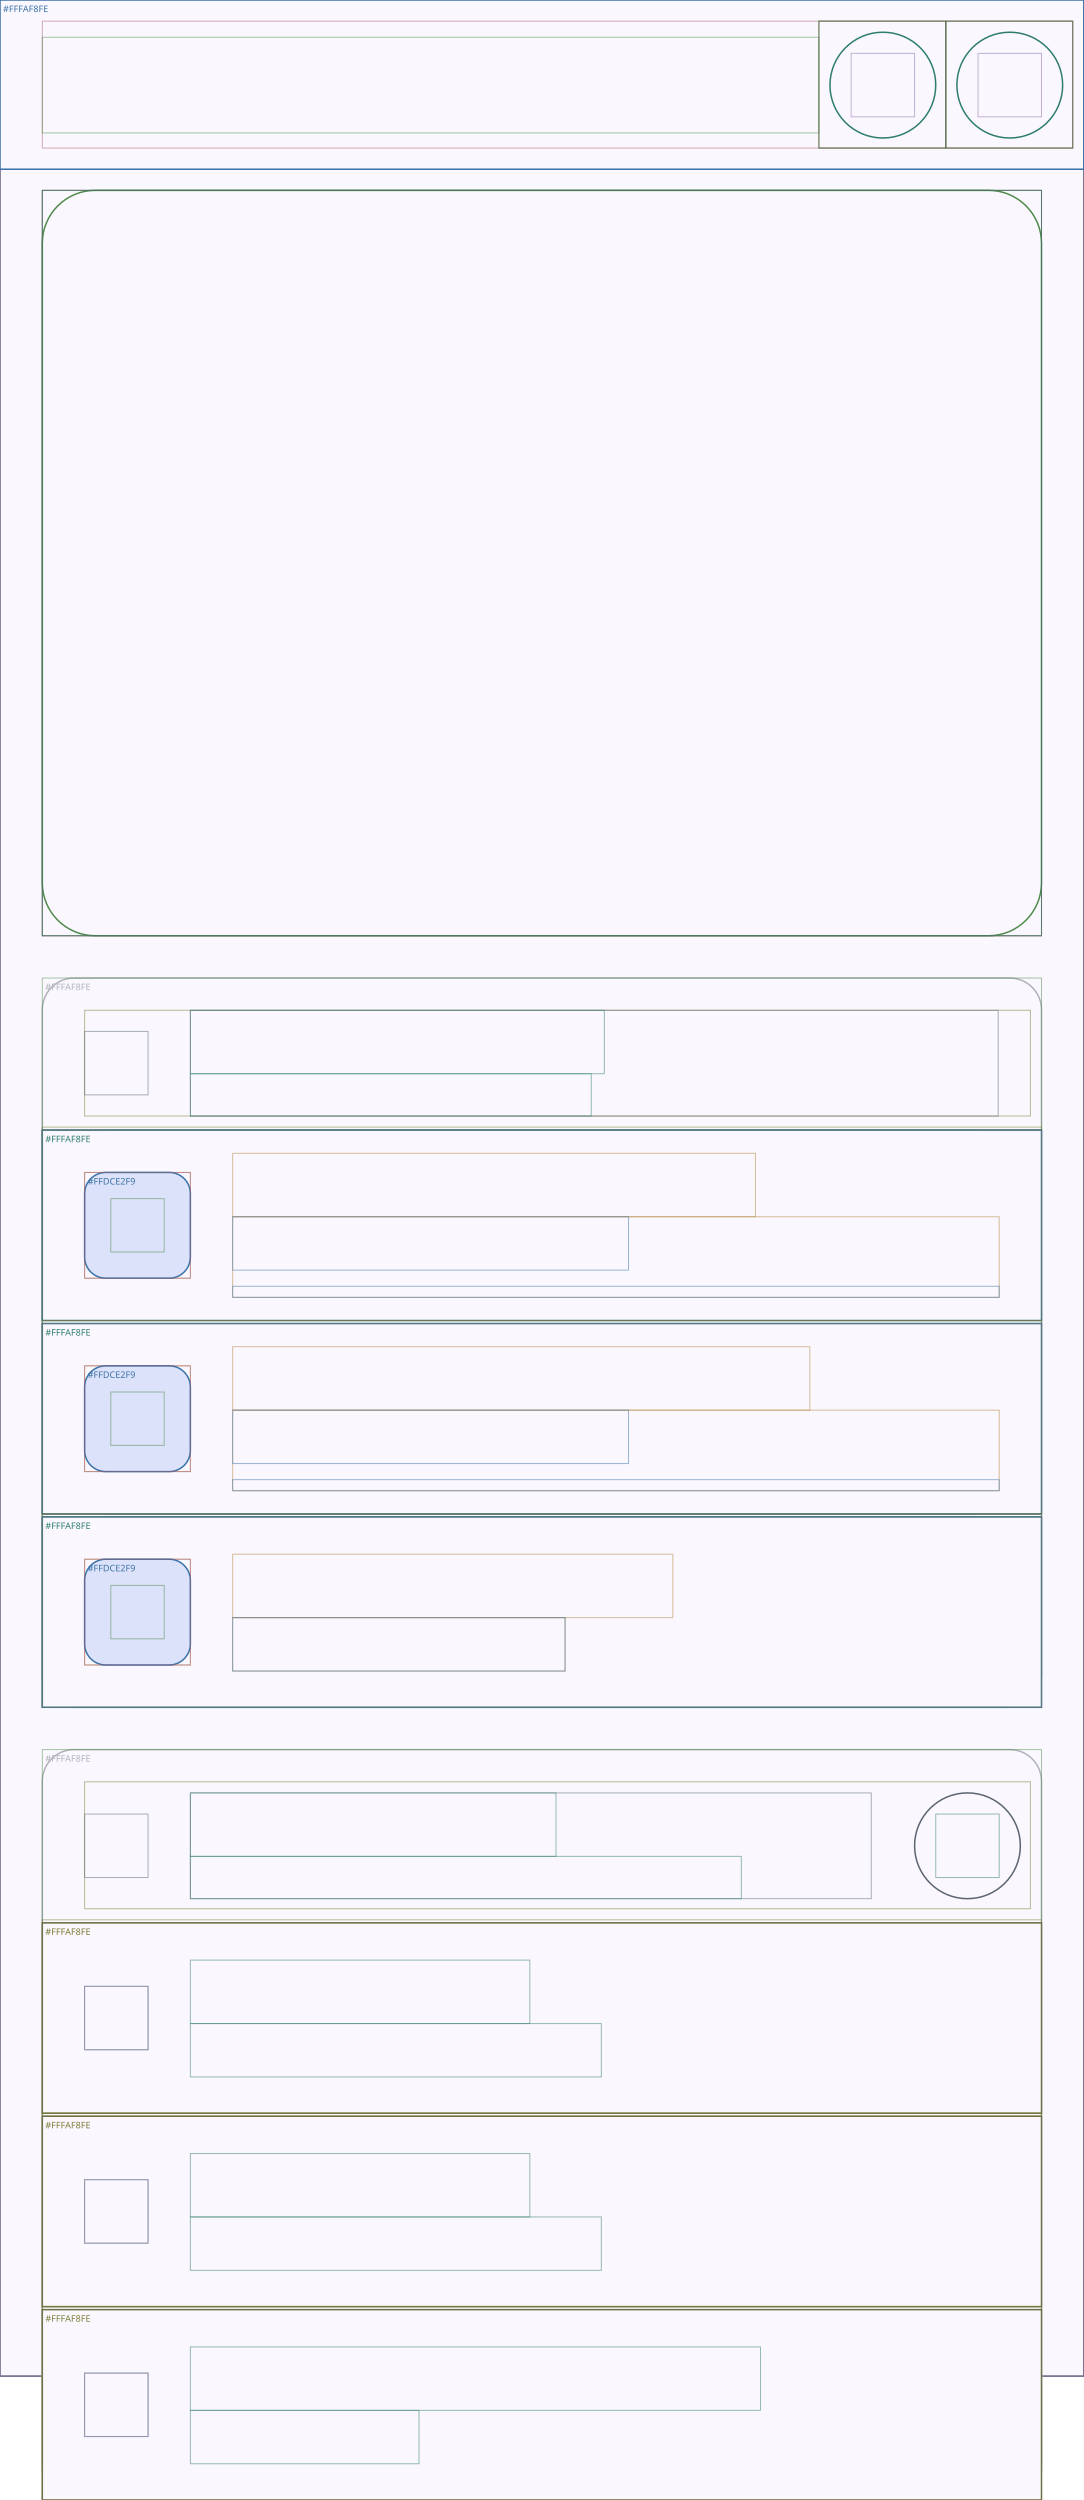
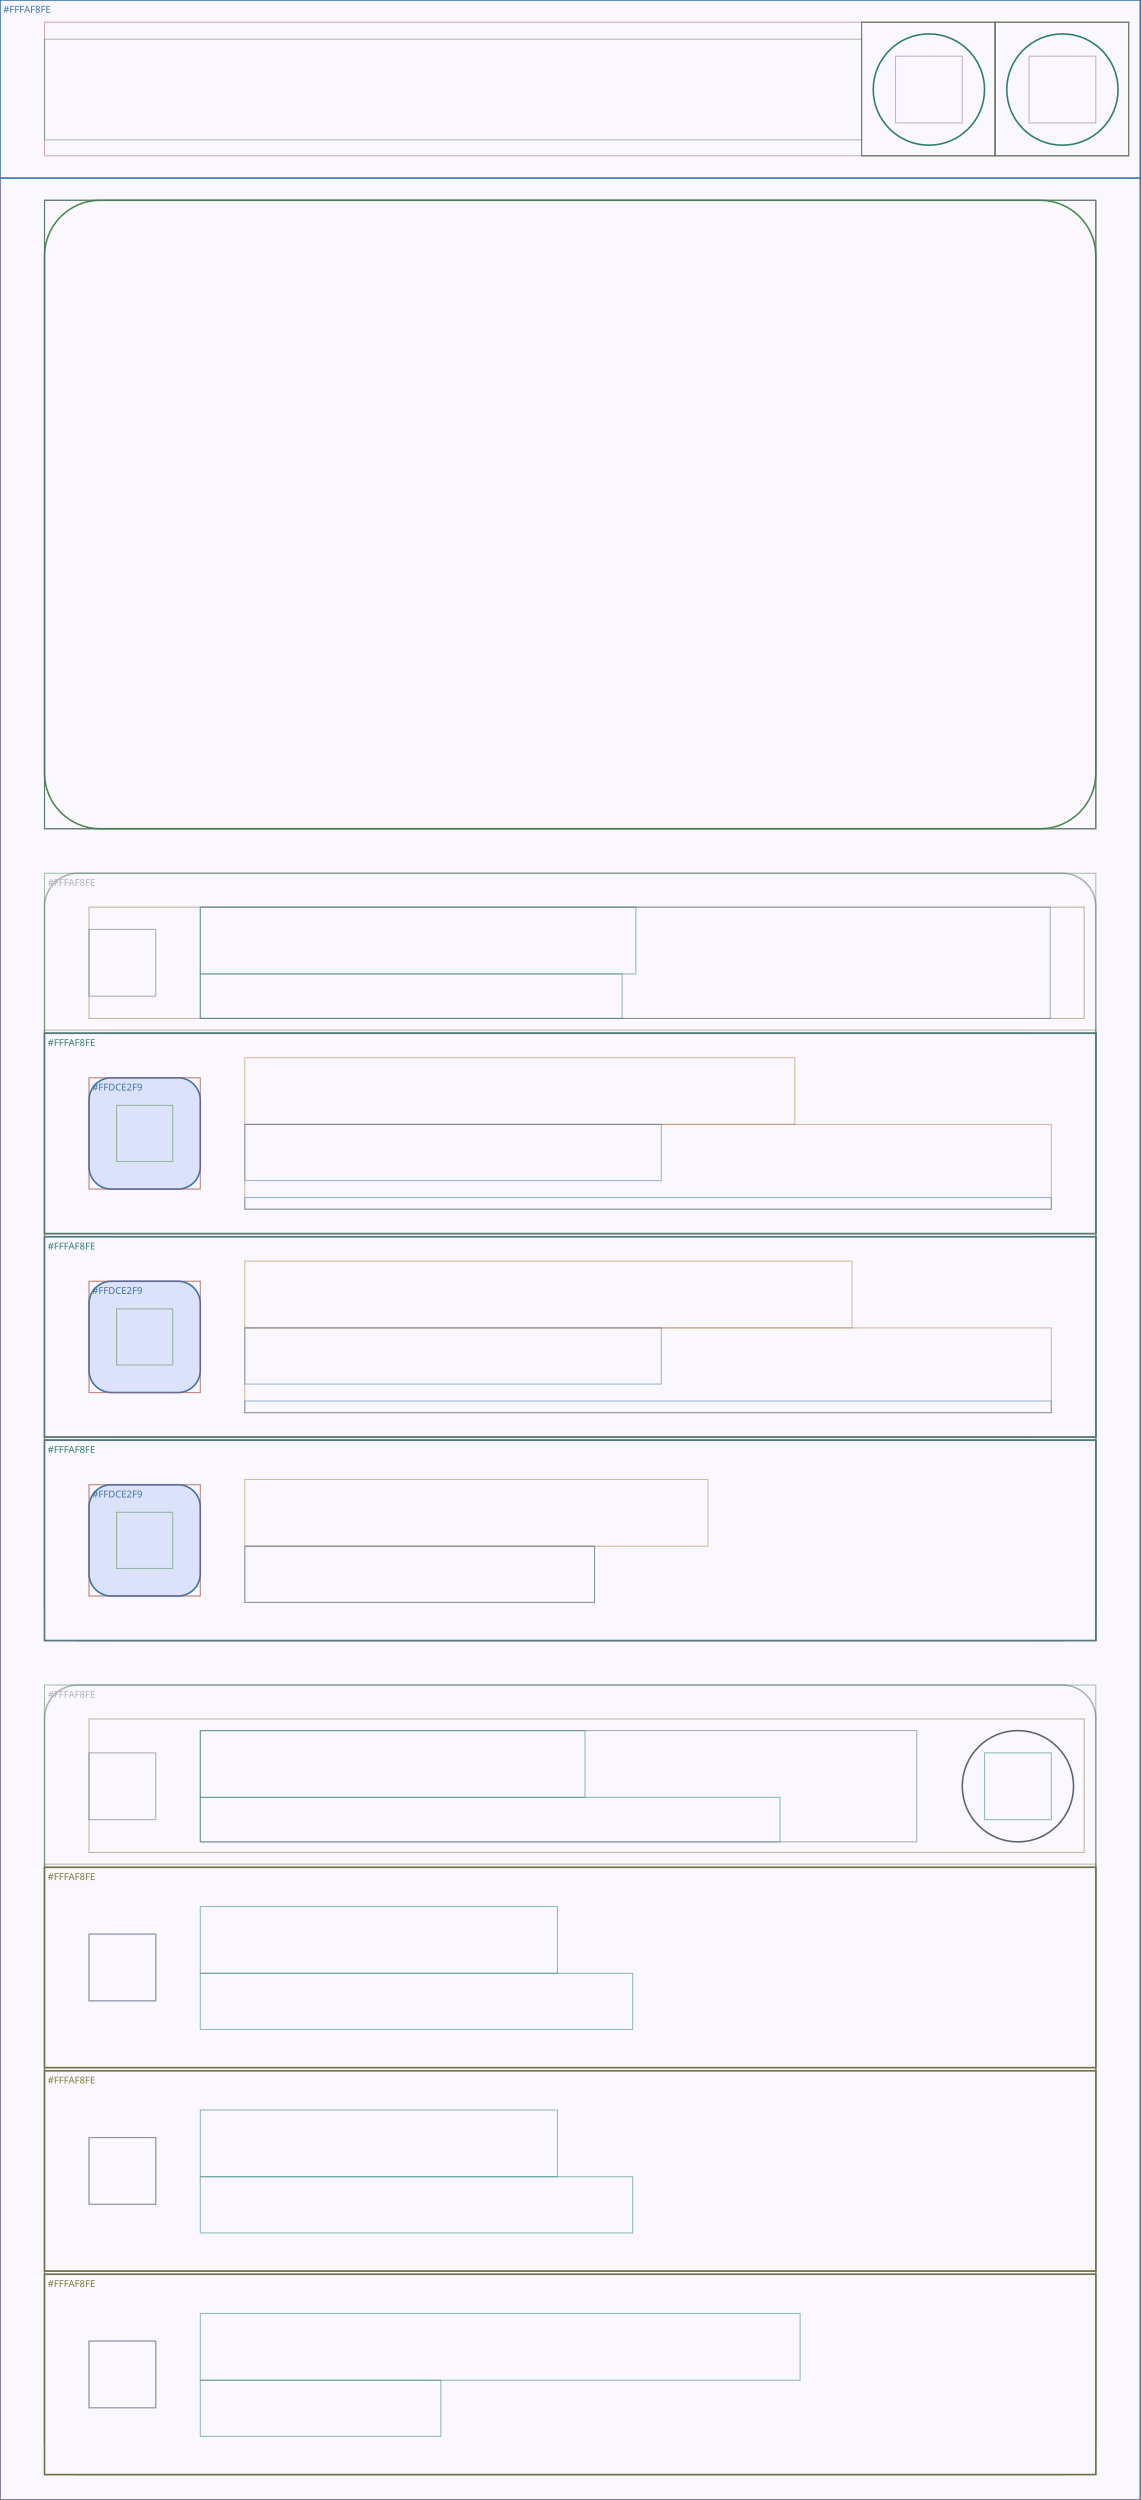
- <svg xmlns="http://www.w3.org/2000/svg" viewBox="0 0 1076 2482" width="1076" height="2482" role="img" aria-label="composeApp/HomeReadyToCopyPreview layout wireframe">
-   <rect width="1076" height="2482" fill="#ffffff" />
+ <svg xmlns="http://www.w3.org/2000/svg" viewBox="0 0 1076 2359" width="1076" height="2359" role="img" aria-label="composeApp/HomeReadyToCopyPreview layout wireframe">
+   <rect width="1076" height="2359" fill="#ffffff" />
  <g>
    <rect x="0" y="0" width="1076" height="2359" fill="none" fill-opacity="0" stroke="#5B6470" stroke-width="1" stroke-opacity="0.5" />
  </g>
  <g>
    <rect x="0" y="0" width="1076" height="2359" fill="none" fill-opacity="0" stroke="#2E7D6B" stroke-width="1" stroke-opacity="0.5" />
  </g>
  <g>
    <rect x="0" y="0" width="1076" height="2359" fill="#FAF8FE" fill-opacity="1" stroke="#8E6BA8" stroke-width="1.5" stroke-opacity="1" />
    <text x="3" y="12" font-family="system-ui, sans-serif" font-size="9" fill="#8E6BA8">#FFFAF8FE</text>
  </g>
  <g>
    <rect x="0" y="0" width="1076" height="2359" fill="none" fill-opacity="0" stroke="#B0813B" stroke-width="1" stroke-opacity="0.5" />
  </g>
  <g>
    <rect x="0" y="168" width="1076" height="2191" fill="none" fill-opacity="0" stroke="#3B72A8" stroke-width="1" stroke-opacity="0.5" />
  </g>
  <g>
-     <rect x="42" y="189" width="992" height="740" fill="none" fill-opacity="0" stroke="#A85B6B" stroke-width="1" stroke-opacity="0.5" />
-   </g>
-   <g>
-     <path d="M94.5,189 H981.5 A52.5,52.5 0 0 1 1034,241.5 V876.5 A52.5,52.5 0 0 1 981.5,929 H94.5 A52.5,52.5 0 0 1 42,876.5 V241.5 A52.5,52.5 0 0 1 94.5,189 Z" fill="none" fill-opacity="0" stroke="#4F8A4A" stroke-width="1.5" stroke-opacity="1" />
-   </g>
-   <g>
-     <rect x="42" y="189" width="992" height="740" fill="none" fill-opacity="0" stroke="#7A7A33" stroke-width="1" stroke-opacity="0.5" />
-   </g>
-   <g>
-     <rect x="42" y="189" width="992" height="740" fill="none" fill-opacity="0" stroke="#5B6470" stroke-width="1" stroke-opacity="0.5" />
-   </g>
-   <g>
-     <rect x="42" y="189" width="992" height="740" fill="none" fill-opacity="0" stroke="#2E7D6B" stroke-width="1" stroke-opacity="0.5" />
-   </g>
-   <g>
-     <path d="M73.5,971 H1002.5 A31.5,31.5 0 0 1 1034,1002.5 V1663.5 A31.5,31.5 0 0 1 1002.5,1695 H73.5 A31.5,31.5 0 0 1 42,1663.5 V1002.5 A31.5,31.5 0 0 1 73.5,971 Z" fill="#FAF8FE" fill-opacity="1" stroke="#B0B1BC" stroke-width="1.5" stroke-opacity="1" />
-     <text x="45" y="983" font-family="system-ui, sans-serif" font-size="9" fill="#B0B1BC">#FFFAF8FE</text>
-   </g>
-   <g>
-     <rect x="42" y="971" width="992" height="724" fill="none" fill-opacity="0" stroke="#4F8A4A" stroke-width="1" stroke-opacity="0.5" />
-   </g>
-   <g>
-     <rect x="84" y="1003" width="939" height="105" fill="none" fill-opacity="0" stroke="#7A7A33" stroke-width="1" stroke-opacity="0.5" />
-   </g>
-   <g>
-     <rect x="84" y="1024" width="63" height="63" fill="none" fill-opacity="0" stroke="#5B6470" stroke-width="1" stroke-opacity="0.5" />
-   </g>
-   <g>
-     <rect x="189" y="1003" width="802" height="105" fill="none" fill-opacity="0" stroke="#5B6470" stroke-width="1" stroke-opacity="0.5" />
-   </g>
-   <g>
-     <rect x="189" y="1003" width="411" height="63" fill="none" fill-opacity="0" stroke="#2E7D6B" stroke-width="1" stroke-opacity="0.5" />
-   </g>
-   <g>
-     <rect x="189" y="1066" width="398" height="42" fill="none" fill-opacity="0" stroke="#2E7D6B" stroke-width="1" stroke-opacity="0.5" />
-   </g>
-   <g>
-     <rect x="42" y="1119" width="992" height="3" fill="none" fill-opacity="0" stroke="#7A7A33" stroke-width="1" stroke-opacity="0.5" />
-   </g>
-   <g>
-     <rect x="42" y="1122" width="992" height="189" fill="none" fill-opacity="0" stroke="#7A7A33" stroke-width="1" stroke-opacity="0.5" />
-   </g>
-   <g>
-     <rect x="42" y="1122" width="992" height="189" fill="none" fill-opacity="0" stroke="#5B6470" stroke-width="1" stroke-opacity="0.5" />
-   </g>
-   <g>
-     <rect x="105" y="1122" width="866" height="189" fill="none" fill-opacity="0" stroke="#2E7D6B" stroke-width="1" stroke-opacity="0.5" />
-   </g>
-   <g>
-     <rect x="42" y="1122" width="992" height="189" fill="none" fill-opacity="0" stroke="#5B6470" stroke-width="1" stroke-opacity="0.5" />
-   </g>
-   <g>
-     <rect x="42" y="1122" width="992" height="189" fill="#FAF8FE" fill-opacity="1" stroke="#2E7D6B" stroke-width="1.5" stroke-opacity="1" />
-     <text x="45" y="1134" font-family="system-ui, sans-serif" font-size="9" fill="#2E7D6B">#FFFAF8FE</text>
-   </g>
-   <g>
-     <rect x="42" y="1122" width="992" height="189" fill="none" fill-opacity="0" stroke="#8E6BA8" stroke-width="1" stroke-opacity="0.5" />
-   </g>
-   <g>
-     <rect x="84" y="1164" width="105" height="105" fill="none" fill-opacity="0" stroke="#B0813B" stroke-width="1" stroke-opacity="0.5" />
-   </g>
-   <g>
-     <path d="M105,1164 H168 A21,21 0 0 1 189,1185 V1248 A21,21 0 0 1 168,1269 H105 A21,21 0 0 1 84,1248 V1185 A21,21 0 0 1 105,1164 Z" fill="#DCE2F9" fill-opacity="1" stroke="#3B72A8" stroke-width="1.5" stroke-opacity="1" />
-     <text x="87" y="1176" font-family="system-ui, sans-serif" font-size="9" fill="#3B72A8">#FFDCE2F9</text>
-   </g>
-   <g>
-     <rect x="84" y="1164" width="105" height="105" fill="none" fill-opacity="0" stroke="#A85B6B" stroke-width="1" stroke-opacity="0.5" />
-   </g>
-   <g>
-     <rect x="110" y="1190" width="53" height="53" fill="none" fill-opacity="0" stroke="#4F8A4A" stroke-width="1" stroke-opacity="0.5" />
-   </g>
-   <g>
-     <rect x="231" y="1145" width="519" height="63" fill="none" fill-opacity="0" stroke="#B0813B" stroke-width="1" stroke-opacity="0.5" />
-   </g>
-   <g>
-     <rect x="231" y="1208" width="761" height="80" fill="none" fill-opacity="0" stroke="#B0813B" stroke-width="1" stroke-opacity="0.5" />
-   </g>
-   <g>
-     <rect x="231" y="1208" width="393" height="53" fill="none" fill-opacity="0" stroke="#3B72A8" stroke-width="1" stroke-opacity="0.5" />
-   </g>
-   <g>
-     <rect x="231" y="1277" width="761" height="11" fill="none" fill-opacity="0" stroke="#3B72A8" stroke-width="1" stroke-opacity="0.5" />
-   </g>
-   <g>
-     <rect x="42" y="1311" width="992" height="3" fill="none" fill-opacity="0" stroke="#7A7A33" stroke-width="1" stroke-opacity="0.5" />
-   </g>
-   <g>
-     <rect x="42" y="1314" width="992" height="189" fill="none" fill-opacity="0" stroke="#7A7A33" stroke-width="1" stroke-opacity="0.5" />
-   </g>
-   <g>
-     <rect x="42" y="1314" width="992" height="189" fill="none" fill-opacity="0" stroke="#5B6470" stroke-width="1" stroke-opacity="0.5" />
-   </g>
-   <g>
-     <rect x="105" y="1314" width="866" height="189" fill="none" fill-opacity="0" stroke="#2E7D6B" stroke-width="1" stroke-opacity="0.5" />
-   </g>
-   <g>
-     <rect x="42" y="1314" width="992" height="189" fill="none" fill-opacity="0" stroke="#5B6470" stroke-width="1" stroke-opacity="0.5" />
-   </g>
-   <g>
-     <rect x="42" y="1314" width="992" height="189" fill="#FAF8FE" fill-opacity="1" stroke="#2E7D6B" stroke-width="1.5" stroke-opacity="1" />
-     <text x="45" y="1326" font-family="system-ui, sans-serif" font-size="9" fill="#2E7D6B">#FFFAF8FE</text>
-   </g>
-   <g>
-     <rect x="42" y="1314" width="992" height="189" fill="none" fill-opacity="0" stroke="#8E6BA8" stroke-width="1" stroke-opacity="0.5" />
-   </g>
-   <g>
-     <rect x="84" y="1356" width="105" height="105" fill="none" fill-opacity="0" stroke="#B0813B" stroke-width="1" stroke-opacity="0.5" />
-   </g>
-   <g>
-     <path d="M105,1356 H168 A21,21 0 0 1 189,1377 V1440 A21,21 0 0 1 168,1461 H105 A21,21 0 0 1 84,1440 V1377 A21,21 0 0 1 105,1356 Z" fill="#DCE2F9" fill-opacity="1" stroke="#3B72A8" stroke-width="1.5" stroke-opacity="1" />
-     <text x="87" y="1368" font-family="system-ui, sans-serif" font-size="9" fill="#3B72A8">#FFDCE2F9</text>
-   </g>
-   <g>
-     <rect x="84" y="1356" width="105" height="105" fill="none" fill-opacity="0" stroke="#A85B6B" stroke-width="1" stroke-opacity="0.5" />
-   </g>
-   <g>
-     <rect x="110" y="1382" width="53" height="53" fill="none" fill-opacity="0" stroke="#4F8A4A" stroke-width="1" stroke-opacity="0.5" />
-   </g>
-   <g>
-     <rect x="231" y="1337" width="573" height="63" fill="none" fill-opacity="0" stroke="#B0813B" stroke-width="1" stroke-opacity="0.5" />
-   </g>
-   <g>
-     <rect x="231" y="1400" width="761" height="80" fill="none" fill-opacity="0" stroke="#B0813B" stroke-width="1" stroke-opacity="0.5" />
-   </g>
-   <g>
-     <rect x="231" y="1400" width="393" height="53" fill="none" fill-opacity="0" stroke="#3B72A8" stroke-width="1" stroke-opacity="0.5" />
-   </g>
-   <g>
-     <rect x="231" y="1469" width="761" height="11" fill="none" fill-opacity="0" stroke="#3B72A8" stroke-width="1" stroke-opacity="0.5" />
-   </g>
-   <g>
-     <rect x="42" y="1503" width="992" height="3" fill="none" fill-opacity="0" stroke="#7A7A33" stroke-width="1" stroke-opacity="0.5" />
-   </g>
-   <g>
-     <rect x="42" y="1506" width="992" height="189" fill="none" fill-opacity="0" stroke="#7A7A33" stroke-width="1" stroke-opacity="0.5" />
-   </g>
-   <g>
-     <rect x="42" y="1506" width="992" height="189" fill="none" fill-opacity="0" stroke="#5B6470" stroke-width="1" stroke-opacity="0.5" />
-   </g>
-   <g>
-     <rect x="105" y="1506" width="866" height="189" fill="none" fill-opacity="0" stroke="#2E7D6B" stroke-width="1" stroke-opacity="0.5" />
-   </g>
-   <g>
-     <rect x="42" y="1506" width="992" height="189" fill="none" fill-opacity="0" stroke="#5B6470" stroke-width="1" stroke-opacity="0.5" />
-   </g>
-   <g>
-     <rect x="42" y="1506" width="992" height="189" fill="#FAF8FE" fill-opacity="1" stroke="#2E7D6B" stroke-width="1.5" stroke-opacity="1" />
-     <text x="45" y="1518" font-family="system-ui, sans-serif" font-size="9" fill="#2E7D6B">#FFFAF8FE</text>
-   </g>
-   <g>
-     <rect x="42" y="1506" width="992" height="189" fill="none" fill-opacity="0" stroke="#8E6BA8" stroke-width="1" stroke-opacity="0.5" />
-   </g>
-   <g>
-     <rect x="84" y="1548" width="105" height="105" fill="none" fill-opacity="0" stroke="#B0813B" stroke-width="1" stroke-opacity="0.5" />
-   </g>
-   <g>
-     <path d="M105,1548 H168 A21,21 0 0 1 189,1569 V1632 A21,21 0 0 1 168,1653 H105 A21,21 0 0 1 84,1632 V1569 A21,21 0 0 1 105,1548 Z" fill="#DCE2F9" fill-opacity="1" stroke="#3B72A8" stroke-width="1.5" stroke-opacity="1" />
-     <text x="87" y="1560" font-family="system-ui, sans-serif" font-size="9" fill="#3B72A8">#FFDCE2F9</text>
-   </g>
-   <g>
-     <rect x="84" y="1548" width="105" height="105" fill="none" fill-opacity="0" stroke="#A85B6B" stroke-width="1" stroke-opacity="0.5" />
-   </g>
-   <g>
-     <rect x="110" y="1574" width="53" height="53" fill="none" fill-opacity="0" stroke="#4F8A4A" stroke-width="1" stroke-opacity="0.5" />
-   </g>
-   <g>
-     <rect x="231" y="1543" width="437" height="63" fill="none" fill-opacity="0" stroke="#B0813B" stroke-width="1" stroke-opacity="0.5" />
-   </g>
-   <g>
-     <rect x="231" y="1606" width="330" height="53" fill="none" fill-opacity="0" stroke="#B0813B" stroke-width="1" stroke-opacity="0.5" />
-   </g>
-   <g>
-     <rect x="231" y="1606" width="330" height="53" fill="none" fill-opacity="0" stroke="#3B72A8" stroke-width="1" stroke-opacity="0.5" />
-   </g>
-   <g>
-     <path d="M73.5,1737 H1002.5 A31.5,31.5 0 0 1 1034,1768.5 V2450.5 A31.5,31.5 0 0 1 1002.5,2482 H73.5 A31.5,31.5 0 0 1 42,2450.5 V1768.5 A31.5,31.5 0 0 1 73.5,1737 Z" fill="#FAF8FE" fill-opacity="1" stroke="#B0B1BC" stroke-width="1.5" stroke-opacity="1" />
-     <text x="45" y="1749" font-family="system-ui, sans-serif" font-size="9" fill="#B0B1BC">#FFFAF8FE</text>
-   </g>
-   <g>
-     <rect x="42" y="1737" width="992" height="745" fill="none" fill-opacity="0" stroke="#4F8A4A" stroke-width="1" stroke-opacity="0.5" />
-   </g>
-   <g>
-     <rect x="84" y="1769" width="939" height="126" fill="none" fill-opacity="0" stroke="#7A7A33" stroke-width="1" stroke-opacity="0.5" />
-   </g>
-   <g>
-     <rect x="84" y="1801" width="63" height="63" fill="none" fill-opacity="0" stroke="#5B6470" stroke-width="1" stroke-opacity="0.5" />
-   </g>
-   <g>
-     <rect x="189" y="1780" width="676" height="105" fill="none" fill-opacity="0" stroke="#5B6470" stroke-width="1" stroke-opacity="0.5" />
-   </g>
-   <g>
-     <rect x="189" y="1780" width="363" height="63" fill="none" fill-opacity="0" stroke="#2E7D6B" stroke-width="1" stroke-opacity="0.5" />
-   </g>
-   <g>
-     <rect x="189" y="1843" width="547" height="42" fill="none" fill-opacity="0" stroke="#2E7D6B" stroke-width="1" stroke-opacity="0.5" />
-   </g>
-   <g>
-     <path d="M960.5,1780 H960.5 A52.5,52.5 0 0 1 1013,1832.5 V1832.5 A52.5,52.5 0 0 1 960.5,1885 H960.5 A52.5,52.5 0 0 1 908,1832.5 V1832.5 A52.5,52.5 0 0 1 960.5,1780 Z" fill="none" fill-opacity="0" stroke="#5B6470" stroke-width="1.5" stroke-opacity="1" />
-   </g>
-   <g>
-     <rect x="929" y="1801" width="63" height="63" fill="none" fill-opacity="0" stroke="#2E7D6B" stroke-width="1" stroke-opacity="0.5" />
-   </g>
-   <g>
-     <rect x="42" y="1906" width="992" height="3" fill="none" fill-opacity="0" stroke="#7A7A33" stroke-width="1" stroke-opacity="0.5" />
-   </g>
-   <g>
-     <rect x="42" y="1909" width="992" height="189" fill="#FAF8FE" fill-opacity="1" stroke="#7A7A33" stroke-width="1.5" stroke-opacity="1" />
-     <text x="45" y="1921" font-family="system-ui, sans-serif" font-size="9" fill="#7A7A33">#FFFAF8FE</text>
-   </g>
-   <g>
-     <rect x="42" y="1909" width="992" height="189" fill="none" fill-opacity="0" stroke="#5B6470" stroke-width="1" stroke-opacity="0.5" />
-   </g>
-   <g>
-     <rect x="84" y="1972" width="63" height="63" fill="none" fill-opacity="0" stroke="#2E7D6B" stroke-width="1" stroke-opacity="0.5" />
-   </g>
-   <g>
-     <rect x="84" y="1972" width="63" height="63" fill="none" fill-opacity="0" stroke="#8E6BA8" stroke-width="1" stroke-opacity="0.5" />
-   </g>
-   <g>
-     <rect x="189" y="1946" width="337" height="63" fill="none" fill-opacity="0" stroke="#2E7D6B" stroke-width="1" stroke-opacity="0.5" />
-   </g>
-   <g>
-     <rect x="189" y="2009" width="408" height="53" fill="none" fill-opacity="0" stroke="#2E7D6B" stroke-width="1" stroke-opacity="0.5" />
-   </g>
-   <g>
-     <rect x="42" y="2098" width="992" height="3" fill="none" fill-opacity="0" stroke="#7A7A33" stroke-width="1" stroke-opacity="0.5" />
-   </g>
-   <g>
-     <rect x="42" y="2101" width="992" height="189" fill="#FAF8FE" fill-opacity="1" stroke="#7A7A33" stroke-width="1.5" stroke-opacity="1" />
-     <text x="45" y="2113" font-family="system-ui, sans-serif" font-size="9" fill="#7A7A33">#FFFAF8FE</text>
-   </g>
-   <g>
-     <rect x="42" y="2101" width="992" height="189" fill="none" fill-opacity="0" stroke="#5B6470" stroke-width="1" stroke-opacity="0.5" />
-   </g>
-   <g>
-     <rect x="84" y="2164" width="63" height="63" fill="none" fill-opacity="0" stroke="#2E7D6B" stroke-width="1" stroke-opacity="0.5" />
-   </g>
-   <g>
-     <rect x="84" y="2164" width="63" height="63" fill="none" fill-opacity="0" stroke="#8E6BA8" stroke-width="1" stroke-opacity="0.5" />
-   </g>
-   <g>
-     <rect x="189" y="2138" width="337" height="63" fill="none" fill-opacity="0" stroke="#2E7D6B" stroke-width="1" stroke-opacity="0.5" />
-   </g>
-   <g>
-     <rect x="189" y="2201" width="408" height="53" fill="none" fill-opacity="0" stroke="#2E7D6B" stroke-width="1" stroke-opacity="0.5" />
-   </g>
-   <g>
-     <rect x="42" y="2290" width="992" height="3" fill="none" fill-opacity="0" stroke="#7A7A33" stroke-width="1" stroke-opacity="0.5" />
-   </g>
-   <g>
-     <rect x="42" y="2293" width="992" height="189" fill="#FAF8FE" fill-opacity="1" stroke="#7A7A33" stroke-width="1.5" stroke-opacity="1" />
-     <text x="45" y="2305" font-family="system-ui, sans-serif" font-size="9" fill="#7A7A33">#FFFAF8FE</text>
-   </g>
-   <g>
-     <rect x="42" y="2293" width="992" height="189" fill="none" fill-opacity="0" stroke="#5B6470" stroke-width="1" stroke-opacity="0.5" />
-   </g>
-   <g>
-     <rect x="84" y="2356" width="63" height="63" fill="none" fill-opacity="0" stroke="#2E7D6B" stroke-width="1" stroke-opacity="0.5" />
-   </g>
-   <g>
-     <rect x="84" y="2356" width="63" height="63" fill="none" fill-opacity="0" stroke="#8E6BA8" stroke-width="1" stroke-opacity="0.5" />
-   </g>
-   <g>
-     <rect x="189" y="2330" width="566" height="63" fill="none" fill-opacity="0" stroke="#2E7D6B" stroke-width="1" stroke-opacity="0.5" />
-   </g>
-   <g>
-     <rect x="189" y="2393" width="227" height="53" fill="none" fill-opacity="0" stroke="#2E7D6B" stroke-width="1" stroke-opacity="0.5" />
+     <rect x="42" y="189" width="992" height="593" fill="none" fill-opacity="0" stroke="#A85B6B" stroke-width="1" stroke-opacity="0.5" />
+   </g>
+   <g>
+     <path d="M94.5,189 H981.5 A52.5,52.5 0 0 1 1034,241.5 V729.5 A52.5,52.5 0 0 1 981.5,782 H94.5 A52.5,52.5 0 0 1 42,729.5 V241.5 A52.5,52.5 0 0 1 94.5,189 Z" fill="none" fill-opacity="0" stroke="#4F8A4A" stroke-width="1.5" stroke-opacity="1" />
+   </g>
+   <g>
+     <rect x="42" y="189" width="992" height="593" fill="none" fill-opacity="0" stroke="#7A7A33" stroke-width="1" stroke-opacity="0.5" />
+   </g>
+   <g>
+     <rect x="42" y="189" width="992" height="593" fill="none" fill-opacity="0" stroke="#5B6470" stroke-width="1" stroke-opacity="0.5" />
+   </g>
+   <g>
+     <rect x="42" y="189" width="992" height="593" fill="none" fill-opacity="0" stroke="#2E7D6B" stroke-width="1" stroke-opacity="0.5" />
+   </g>
+   <g>
+     <path d="M73.5,824 H1002.5 A31.5,31.5 0 0 1 1034,855.5 V1516.5 A31.5,31.5 0 0 1 1002.5,1548 H73.5 A31.5,31.5 0 0 1 42,1516.5 V855.5 A31.5,31.5 0 0 1 73.5,824 Z" fill="#FAF8FE" fill-opacity="1" stroke="#B0B1BC" stroke-width="1.5" stroke-opacity="1" />
+     <text x="45" y="836" font-family="system-ui, sans-serif" font-size="9" fill="#B0B1BC">#FFFAF8FE</text>
+   </g>
+   <g>
+     <rect x="42" y="824" width="992" height="724" fill="none" fill-opacity="0" stroke="#4F8A4A" stroke-width="1" stroke-opacity="0.5" />
+   </g>
+   <g>
+     <rect x="84" y="856" width="939" height="105" fill="none" fill-opacity="0" stroke="#7A7A33" stroke-width="1" stroke-opacity="0.5" />
+   </g>
+   <g>
+     <rect x="84" y="877" width="63" height="63" fill="none" fill-opacity="0" stroke="#5B6470" stroke-width="1" stroke-opacity="0.5" />
+   </g>
+   <g>
+     <rect x="189" y="856" width="802" height="105" fill="none" fill-opacity="0" stroke="#5B6470" stroke-width="1" stroke-opacity="0.5" />
+   </g>
+   <g>
+     <rect x="189" y="856" width="411" height="63" fill="none" fill-opacity="0" stroke="#2E7D6B" stroke-width="1" stroke-opacity="0.5" />
+   </g>
+   <g>
+     <rect x="189" y="919" width="398" height="42" fill="none" fill-opacity="0" stroke="#2E7D6B" stroke-width="1" stroke-opacity="0.5" />
+   </g>
+   <g>
+     <rect x="42" y="972" width="992" height="3" fill="none" fill-opacity="0" stroke="#7A7A33" stroke-width="1" stroke-opacity="0.5" />
+   </g>
+   <g>
+     <rect x="42" y="975" width="992" height="189" fill="none" fill-opacity="0" stroke="#7A7A33" stroke-width="1" stroke-opacity="0.5" />
+   </g>
+   <g>
+     <rect x="42" y="975" width="992" height="189" fill="none" fill-opacity="0" stroke="#5B6470" stroke-width="1" stroke-opacity="0.5" />
+   </g>
+   <g>
+     <rect x="105" y="975" width="866" height="189" fill="none" fill-opacity="0" stroke="#2E7D6B" stroke-width="1" stroke-opacity="0.5" />
+   </g>
+   <g>
+     <rect x="42" y="975" width="992" height="189" fill="none" fill-opacity="0" stroke="#5B6470" stroke-width="1" stroke-opacity="0.5" />
+   </g>
+   <g>
+     <rect x="42" y="975" width="992" height="189" fill="#FAF8FE" fill-opacity="1" stroke="#2E7D6B" stroke-width="1.5" stroke-opacity="1" />
+     <text x="45" y="987" font-family="system-ui, sans-serif" font-size="9" fill="#2E7D6B">#FFFAF8FE</text>
+   </g>
+   <g>
+     <rect x="42" y="975" width="992" height="189" fill="none" fill-opacity="0" stroke="#8E6BA8" stroke-width="1" stroke-opacity="0.5" />
+   </g>
+   <g>
+     <rect x="84" y="1017" width="105" height="105" fill="none" fill-opacity="0" stroke="#B0813B" stroke-width="1" stroke-opacity="0.5" />
+   </g>
+   <g>
+     <path d="M105,1017 H168 A21,21 0 0 1 189,1038 V1101 A21,21 0 0 1 168,1122 H105 A21,21 0 0 1 84,1101 V1038 A21,21 0 0 1 105,1017 Z" fill="#DCE2F9" fill-opacity="1" stroke="#3B72A8" stroke-width="1.5" stroke-opacity="1" />
+     <text x="87" y="1029" font-family="system-ui, sans-serif" font-size="9" fill="#3B72A8">#FFDCE2F9</text>
+   </g>
+   <g>
+     <rect x="84" y="1017" width="105" height="105" fill="none" fill-opacity="0" stroke="#A85B6B" stroke-width="1" stroke-opacity="0.5" />
+   </g>
+   <g>
+     <rect x="110" y="1043" width="53" height="53" fill="none" fill-opacity="0" stroke="#4F8A4A" stroke-width="1" stroke-opacity="0.5" />
+   </g>
+   <g>
+     <rect x="231" y="998" width="519" height="63" fill="none" fill-opacity="0" stroke="#B0813B" stroke-width="1" stroke-opacity="0.5" />
+   </g>
+   <g>
+     <rect x="231" y="1061" width="761" height="80" fill="none" fill-opacity="0" stroke="#B0813B" stroke-width="1" stroke-opacity="0.5" />
+   </g>
+   <g>
+     <rect x="231" y="1061" width="393" height="53" fill="none" fill-opacity="0" stroke="#3B72A8" stroke-width="1" stroke-opacity="0.5" />
+   </g>
+   <g>
+     <rect x="231" y="1130" width="761" height="11" fill="none" fill-opacity="0" stroke="#3B72A8" stroke-width="1" stroke-opacity="0.5" />
+   </g>
+   <g>
+     <rect x="42" y="1164" width="992" height="3" fill="none" fill-opacity="0" stroke="#7A7A33" stroke-width="1" stroke-opacity="0.5" />
+   </g>
+   <g>
+     <rect x="42" y="1167" width="992" height="189" fill="none" fill-opacity="0" stroke="#7A7A33" stroke-width="1" stroke-opacity="0.5" />
+   </g>
+   <g>
+     <rect x="42" y="1167" width="992" height="189" fill="none" fill-opacity="0" stroke="#5B6470" stroke-width="1" stroke-opacity="0.5" />
+   </g>
+   <g>
+     <rect x="105" y="1167" width="866" height="189" fill="none" fill-opacity="0" stroke="#2E7D6B" stroke-width="1" stroke-opacity="0.5" />
+   </g>
+   <g>
+     <rect x="42" y="1167" width="992" height="189" fill="none" fill-opacity="0" stroke="#5B6470" stroke-width="1" stroke-opacity="0.5" />
+   </g>
+   <g>
+     <rect x="42" y="1167" width="992" height="189" fill="#FAF8FE" fill-opacity="1" stroke="#2E7D6B" stroke-width="1.5" stroke-opacity="1" />
+     <text x="45" y="1179" font-family="system-ui, sans-serif" font-size="9" fill="#2E7D6B">#FFFAF8FE</text>
+   </g>
+   <g>
+     <rect x="42" y="1167" width="992" height="189" fill="none" fill-opacity="0" stroke="#8E6BA8" stroke-width="1" stroke-opacity="0.5" />
+   </g>
+   <g>
+     <rect x="84" y="1209" width="105" height="105" fill="none" fill-opacity="0" stroke="#B0813B" stroke-width="1" stroke-opacity="0.5" />
+   </g>
+   <g>
+     <path d="M105,1209 H168 A21,21 0 0 1 189,1230 V1293 A21,21 0 0 1 168,1314 H105 A21,21 0 0 1 84,1293 V1230 A21,21 0 0 1 105,1209 Z" fill="#DCE2F9" fill-opacity="1" stroke="#3B72A8" stroke-width="1.5" stroke-opacity="1" />
+     <text x="87" y="1221" font-family="system-ui, sans-serif" font-size="9" fill="#3B72A8">#FFDCE2F9</text>
+   </g>
+   <g>
+     <rect x="84" y="1209" width="105" height="105" fill="none" fill-opacity="0" stroke="#A85B6B" stroke-width="1" stroke-opacity="0.5" />
+   </g>
+   <g>
+     <rect x="110" y="1235" width="53" height="53" fill="none" fill-opacity="0" stroke="#4F8A4A" stroke-width="1" stroke-opacity="0.5" />
+   </g>
+   <g>
+     <rect x="231" y="1190" width="573" height="63" fill="none" fill-opacity="0" stroke="#B0813B" stroke-width="1" stroke-opacity="0.5" />
+   </g>
+   <g>
+     <rect x="231" y="1253" width="761" height="80" fill="none" fill-opacity="0" stroke="#B0813B" stroke-width="1" stroke-opacity="0.5" />
+   </g>
+   <g>
+     <rect x="231" y="1253" width="393" height="53" fill="none" fill-opacity="0" stroke="#3B72A8" stroke-width="1" stroke-opacity="0.5" />
+   </g>
+   <g>
+     <rect x="231" y="1322" width="761" height="11" fill="none" fill-opacity="0" stroke="#3B72A8" stroke-width="1" stroke-opacity="0.5" />
+   </g>
+   <g>
+     <rect x="42" y="1356" width="992" height="3" fill="none" fill-opacity="0" stroke="#7A7A33" stroke-width="1" stroke-opacity="0.5" />
+   </g>
+   <g>
+     <rect x="42" y="1359" width="992" height="189" fill="none" fill-opacity="0" stroke="#7A7A33" stroke-width="1" stroke-opacity="0.5" />
+   </g>
+   <g>
+     <rect x="42" y="1359" width="992" height="189" fill="none" fill-opacity="0" stroke="#5B6470" stroke-width="1" stroke-opacity="0.5" />
+   </g>
+   <g>
+     <rect x="105" y="1359" width="866" height="189" fill="none" fill-opacity="0" stroke="#2E7D6B" stroke-width="1" stroke-opacity="0.5" />
+   </g>
+   <g>
+     <rect x="42" y="1359" width="992" height="189" fill="none" fill-opacity="0" stroke="#5B6470" stroke-width="1" stroke-opacity="0.5" />
+   </g>
+   <g>
+     <rect x="42" y="1359" width="992" height="189" fill="#FAF8FE" fill-opacity="1" stroke="#2E7D6B" stroke-width="1.5" stroke-opacity="1" />
+     <text x="45" y="1371" font-family="system-ui, sans-serif" font-size="9" fill="#2E7D6B">#FFFAF8FE</text>
+   </g>
+   <g>
+     <rect x="42" y="1359" width="992" height="189" fill="none" fill-opacity="0" stroke="#8E6BA8" stroke-width="1" stroke-opacity="0.5" />
+   </g>
+   <g>
+     <rect x="84" y="1401" width="105" height="105" fill="none" fill-opacity="0" stroke="#B0813B" stroke-width="1" stroke-opacity="0.5" />
+   </g>
+   <g>
+     <path d="M105,1401 H168 A21,21 0 0 1 189,1422 V1485 A21,21 0 0 1 168,1506 H105 A21,21 0 0 1 84,1485 V1422 A21,21 0 0 1 105,1401 Z" fill="#DCE2F9" fill-opacity="1" stroke="#3B72A8" stroke-width="1.5" stroke-opacity="1" />
+     <text x="87" y="1413" font-family="system-ui, sans-serif" font-size="9" fill="#3B72A8">#FFDCE2F9</text>
+   </g>
+   <g>
+     <rect x="84" y="1401" width="105" height="105" fill="none" fill-opacity="0" stroke="#A85B6B" stroke-width="1" stroke-opacity="0.5" />
+   </g>
+   <g>
+     <rect x="110" y="1427" width="53" height="53" fill="none" fill-opacity="0" stroke="#4F8A4A" stroke-width="1" stroke-opacity="0.5" />
+   </g>
+   <g>
+     <rect x="231" y="1396" width="437" height="63" fill="none" fill-opacity="0" stroke="#B0813B" stroke-width="1" stroke-opacity="0.5" />
+   </g>
+   <g>
+     <rect x="231" y="1459" width="330" height="53" fill="none" fill-opacity="0" stroke="#B0813B" stroke-width="1" stroke-opacity="0.5" />
+   </g>
+   <g>
+     <rect x="231" y="1459" width="330" height="53" fill="none" fill-opacity="0" stroke="#3B72A8" stroke-width="1" stroke-opacity="0.5" />
+   </g>
+   <g>
+     <path d="M73.5,1590 H1002.5 A31.5,31.5 0 0 1 1034,1621.5 V2303.5 A31.5,31.5 0 0 1 1002.5,2335 H73.5 A31.5,31.5 0 0 1 42,2303.5 V1621.5 A31.5,31.5 0 0 1 73.5,1590 Z" fill="#FAF8FE" fill-opacity="1" stroke="#B0B1BC" stroke-width="1.5" stroke-opacity="1" />
+     <text x="45" y="1602" font-family="system-ui, sans-serif" font-size="9" fill="#B0B1BC">#FFFAF8FE</text>
+   </g>
+   <g>
+     <rect x="42" y="1590" width="992" height="745" fill="none" fill-opacity="0" stroke="#4F8A4A" stroke-width="1" stroke-opacity="0.5" />
+   </g>
+   <g>
+     <rect x="84" y="1622" width="939" height="126" fill="none" fill-opacity="0" stroke="#7A7A33" stroke-width="1" stroke-opacity="0.5" />
+   </g>
+   <g>
+     <rect x="84" y="1654" width="63" height="63" fill="none" fill-opacity="0" stroke="#5B6470" stroke-width="1" stroke-opacity="0.5" />
+   </g>
+   <g>
+     <rect x="189" y="1633" width="676" height="105" fill="none" fill-opacity="0" stroke="#5B6470" stroke-width="1" stroke-opacity="0.5" />
+   </g>
+   <g>
+     <rect x="189" y="1633" width="363" height="63" fill="none" fill-opacity="0" stroke="#2E7D6B" stroke-width="1" stroke-opacity="0.5" />
+   </g>
+   <g>
+     <rect x="189" y="1696" width="547" height="42" fill="none" fill-opacity="0" stroke="#2E7D6B" stroke-width="1" stroke-opacity="0.5" />
+   </g>
+   <g>
+     <path d="M960.5,1633 H960.5 A52.5,52.5 0 0 1 1013,1685.5 V1685.5 A52.5,52.5 0 0 1 960.5,1738 H960.5 A52.5,52.5 0 0 1 908,1685.5 V1685.5 A52.5,52.5 0 0 1 960.5,1633 Z" fill="none" fill-opacity="0" stroke="#5B6470" stroke-width="1.5" stroke-opacity="1" />
+   </g>
+   <g>
+     <rect x="929" y="1654" width="63" height="63" fill="none" fill-opacity="0" stroke="#2E7D6B" stroke-width="1" stroke-opacity="0.5" />
+   </g>
+   <g>
+     <rect x="42" y="1759" width="992" height="3" fill="none" fill-opacity="0" stroke="#7A7A33" stroke-width="1" stroke-opacity="0.5" />
+   </g>
+   <g>
+     <rect x="42" y="1762" width="992" height="189" fill="#FAF8FE" fill-opacity="1" stroke="#7A7A33" stroke-width="1.5" stroke-opacity="1" />
+     <text x="45" y="1774" font-family="system-ui, sans-serif" font-size="9" fill="#7A7A33">#FFFAF8FE</text>
+   </g>
+   <g>
+     <rect x="42" y="1762" width="992" height="189" fill="none" fill-opacity="0" stroke="#5B6470" stroke-width="1" stroke-opacity="0.5" />
+   </g>
+   <g>
+     <rect x="84" y="1825" width="63" height="63" fill="none" fill-opacity="0" stroke="#2E7D6B" stroke-width="1" stroke-opacity="0.5" />
+   </g>
+   <g>
+     <rect x="84" y="1825" width="63" height="63" fill="none" fill-opacity="0" stroke="#8E6BA8" stroke-width="1" stroke-opacity="0.5" />
+   </g>
+   <g>
+     <rect x="189" y="1799" width="337" height="63" fill="none" fill-opacity="0" stroke="#2E7D6B" stroke-width="1" stroke-opacity="0.5" />
+   </g>
+   <g>
+     <rect x="189" y="1862" width="408" height="53" fill="none" fill-opacity="0" stroke="#2E7D6B" stroke-width="1" stroke-opacity="0.5" />
+   </g>
+   <g>
+     <rect x="42" y="1951" width="992" height="3" fill="none" fill-opacity="0" stroke="#7A7A33" stroke-width="1" stroke-opacity="0.5" />
+   </g>
+   <g>
+     <rect x="42" y="1954" width="992" height="189" fill="#FAF8FE" fill-opacity="1" stroke="#7A7A33" stroke-width="1.5" stroke-opacity="1" />
+     <text x="45" y="1966" font-family="system-ui, sans-serif" font-size="9" fill="#7A7A33">#FFFAF8FE</text>
+   </g>
+   <g>
+     <rect x="42" y="1954" width="992" height="189" fill="none" fill-opacity="0" stroke="#5B6470" stroke-width="1" stroke-opacity="0.5" />
+   </g>
+   <g>
+     <rect x="84" y="2017" width="63" height="63" fill="none" fill-opacity="0" stroke="#2E7D6B" stroke-width="1" stroke-opacity="0.5" />
+   </g>
+   <g>
+     <rect x="84" y="2017" width="63" height="63" fill="none" fill-opacity="0" stroke="#8E6BA8" stroke-width="1" stroke-opacity="0.5" />
+   </g>
+   <g>
+     <rect x="189" y="1991" width="337" height="63" fill="none" fill-opacity="0" stroke="#2E7D6B" stroke-width="1" stroke-opacity="0.5" />
+   </g>
+   <g>
+     <rect x="189" y="2054" width="408" height="53" fill="none" fill-opacity="0" stroke="#2E7D6B" stroke-width="1" stroke-opacity="0.5" />
+   </g>
+   <g>
+     <rect x="42" y="2143" width="992" height="3" fill="none" fill-opacity="0" stroke="#7A7A33" stroke-width="1" stroke-opacity="0.5" />
+   </g>
+   <g>
+     <rect x="42" y="2146" width="992" height="189" fill="#FAF8FE" fill-opacity="1" stroke="#7A7A33" stroke-width="1.5" stroke-opacity="1" />
+     <text x="45" y="2158" font-family="system-ui, sans-serif" font-size="9" fill="#7A7A33">#FFFAF8FE</text>
+   </g>
+   <g>
+     <rect x="42" y="2146" width="992" height="189" fill="none" fill-opacity="0" stroke="#5B6470" stroke-width="1" stroke-opacity="0.5" />
+   </g>
+   <g>
+     <rect x="84" y="2209" width="63" height="63" fill="none" fill-opacity="0" stroke="#2E7D6B" stroke-width="1" stroke-opacity="0.5" />
+   </g>
+   <g>
+     <rect x="84" y="2209" width="63" height="63" fill="none" fill-opacity="0" stroke="#8E6BA8" stroke-width="1" stroke-opacity="0.5" />
+   </g>
+   <g>
+     <rect x="189" y="2183" width="566" height="63" fill="none" fill-opacity="0" stroke="#2E7D6B" stroke-width="1" stroke-opacity="0.5" />
+   </g>
+   <g>
+     <rect x="189" y="2246" width="227" height="53" fill="none" fill-opacity="0" stroke="#2E7D6B" stroke-width="1" stroke-opacity="0.5" />
  </g>
  <g>
    <rect x="0" y="0" width="1076" height="168" fill="#FAF8FE" fill-opacity="1" stroke="#3B72A8" stroke-width="1.5" stroke-opacity="1" />
    <text x="3" y="12" font-family="system-ui, sans-serif" font-size="9" fill="#3B72A8">#FFFAF8FE</text>
  </g>
  <g>
    <rect x="42" y="21" width="1023" height="126" fill="none" fill-opacity="0" stroke="#A85B6B" stroke-width="1" stroke-opacity="0.5" />
  </g>
  <g>
    <rect x="42" y="37" width="771" height="95" fill="none" fill-opacity="0" stroke="#4F8A4A" stroke-width="1" stroke-opacity="0.5" />
  </g>
  <g>
    <rect x="813" y="21" width="126" height="126" fill="none" fill-opacity="0" stroke="#4F8A4A" stroke-width="1" stroke-opacity="0.5" />
  </g>
  <g>
    <rect x="813" y="21" width="126" height="126" fill="none" fill-opacity="0" stroke="#7A7A33" stroke-width="1" stroke-opacity="0.5" />
  </g>
  <g>
    <rect x="813" y="21" width="126" height="126" fill="none" fill-opacity="0" stroke="#5B6470" stroke-width="1" stroke-opacity="0.5" />
  </g>
  <g>
    <path d="M876.5,32 H876.5 A52.5,52.5 0 0 1 929,84.5 V84.5 A52.5,52.5 0 0 1 876.5,137 H876.5 A52.5,52.5 0 0 1 824,84.5 V84.5 A52.5,52.5 0 0 1 876.5,32 Z" fill="none" fill-opacity="0" stroke="#2E7D6B" stroke-width="1.5" stroke-opacity="1" />
  </g>
  <g>
    <rect x="845" y="53" width="63" height="63" fill="none" fill-opacity="0" stroke="#8E6BA8" stroke-width="1" stroke-opacity="0.5" />
  </g>
  <g>
    <rect x="939" y="21" width="126" height="126" fill="none" fill-opacity="0" stroke="#4F8A4A" stroke-width="1" stroke-opacity="0.5" />
  </g>
  <g>
    <rect x="939" y="21" width="126" height="126" fill="none" fill-opacity="0" stroke="#7A7A33" stroke-width="1" stroke-opacity="0.5" />
  </g>
  <g>
    <rect x="939" y="21" width="126" height="126" fill="none" fill-opacity="0" stroke="#5B6470" stroke-width="1" stroke-opacity="0.5" />
  </g>
  <g>
    <path d="M1002.5,32 H1002.5 A52.5,52.5 0 0 1 1055,84.5 V84.5 A52.5,52.5 0 0 1 1002.5,137 H1002.5 A52.5,52.5 0 0 1 950,84.5 V84.5 A52.5,52.5 0 0 1 1002.5,32 Z" fill="none" fill-opacity="0" stroke="#2E7D6B" stroke-width="1.5" stroke-opacity="1" />
  </g>
  <g>
    <rect x="971" y="53" width="63" height="63" fill="none" fill-opacity="0" stroke="#8E6BA8" stroke-width="1" stroke-opacity="0.5" />
  </g>
</svg>
